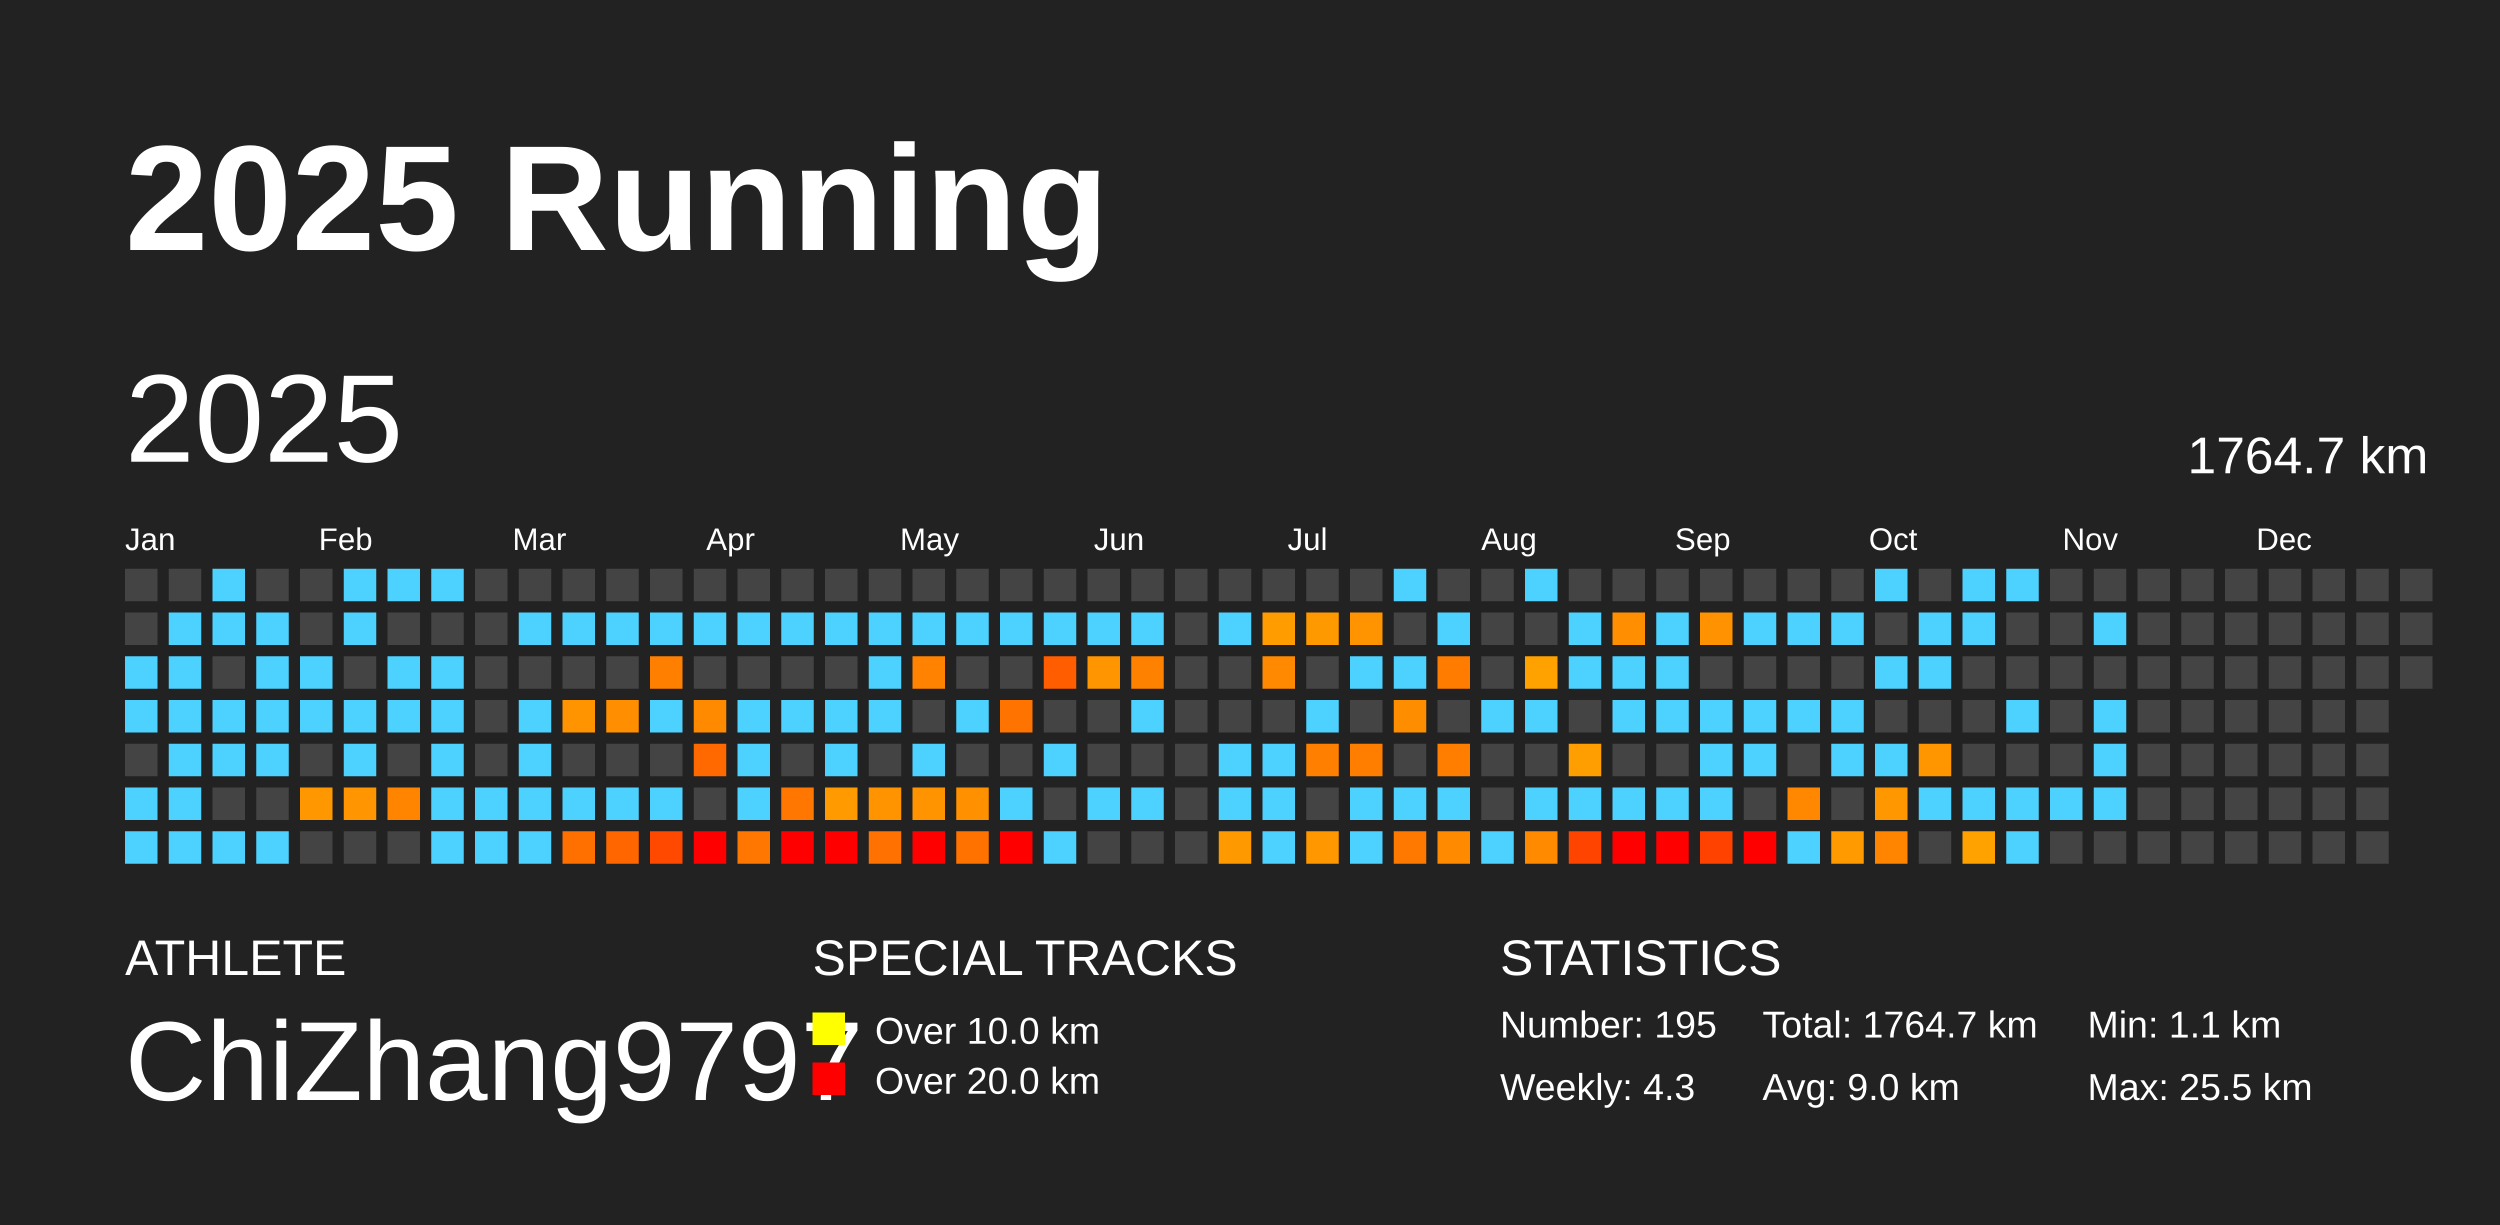
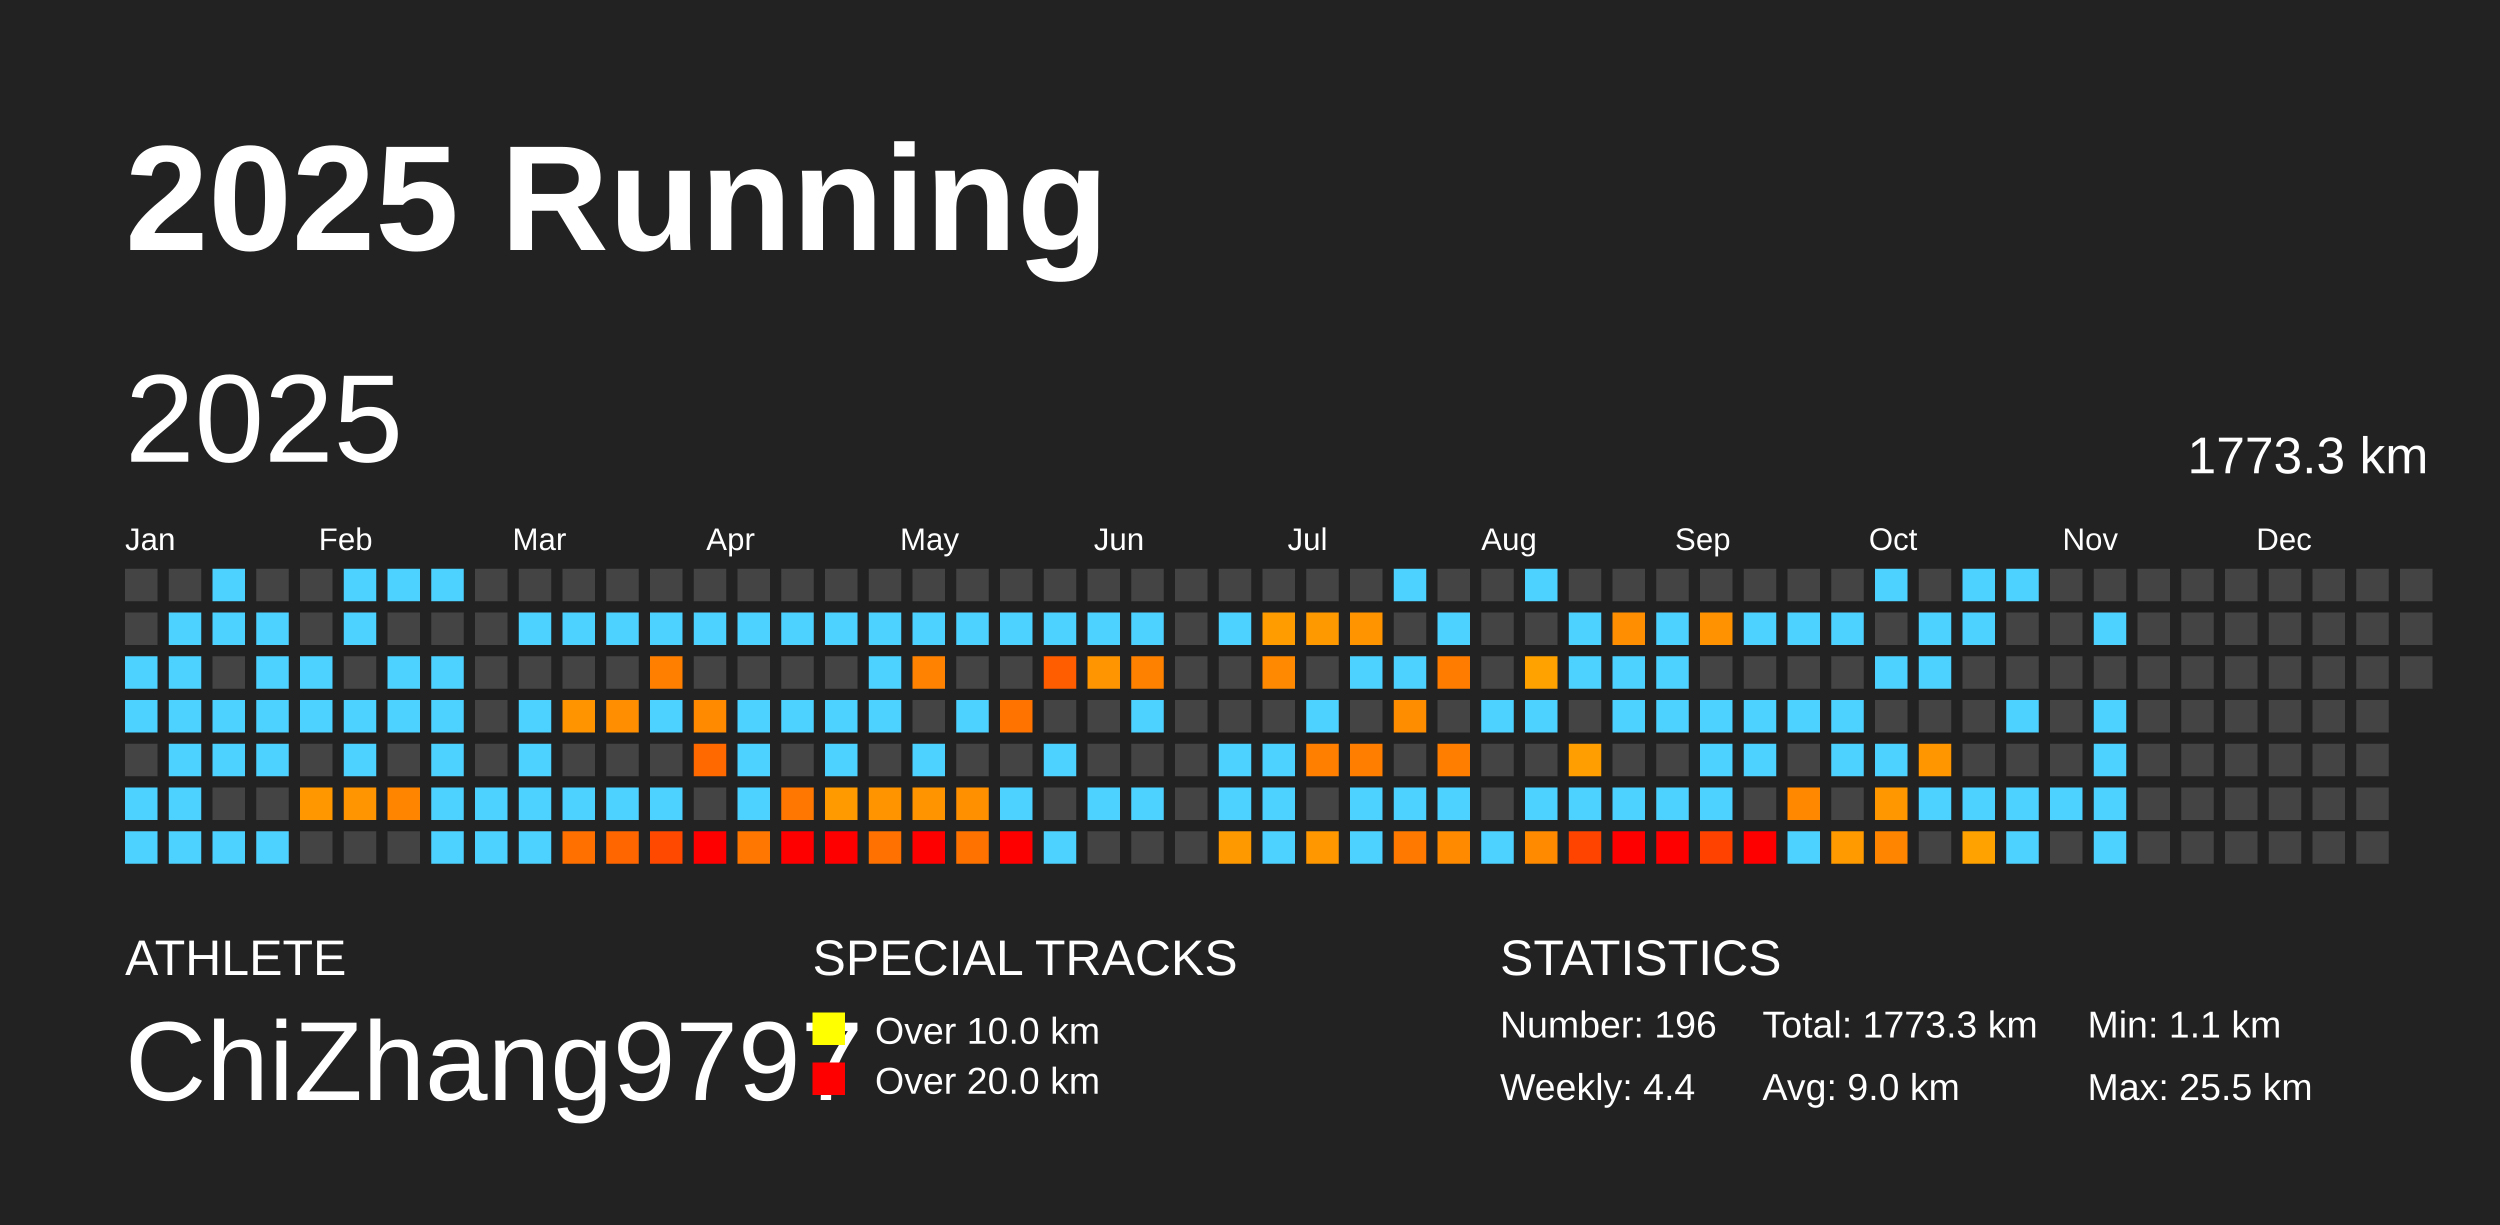
<svg xmlns="http://www.w3.org/2000/svg" baseProfile="full" height="98mm" version="1.1" viewBox="0,0,200,98" width="200mm">
  <defs />
  <rect fill="#222222" height="98" width="200" x="0" y="0" />
  <text fill="#FFFFFF" style="font-size:12px; font-family:Arial; font-weight:bold;" x="10" y="20">2025 Running</text>
  <text fill="#FFFFFF" style="font-size:4px; font-family:Arial" x="10" y="78">ATHLETE</text>
  <text fill="#FFFFFF" style="font-size:9px; font-family:Arial" x="10" y="88">ChiZhang9797</text>
  <text fill="#FFFFFF" style="font-size:4px; font-family:Arial" x="65" y="78">SPECIAL TRACKS</text>
  <rect fill="yellow" height="2.6" width="2.6" x="65" y="81" />
  <text fill="#FFFFFF" style="font-size:3px; font-family:Arial" x="70" y="83.5">Over 10.0 km</text>
  <rect fill="red" height="2.6" width="2.6" x="65" y="85" />
  <text fill="#FFFFFF" style="font-size:3px; font-family:Arial" x="70" y="87.5">Over 20.0 km</text>
  <text fill="#FFFFFF" style="font-size:4px; font-family:Arial" x="120" y="78">STATISTICS</text>
-   <text fill="#FFFFFF" style="font-size:3px; font-family:Arial" x="120" y="83">Number: 195</text>
-   <text fill="#FFFFFF" style="font-size:3px; font-family:Arial" x="120" y="88">Weekly: 4.3</text>
-   <text fill="#FFFFFF" style="font-size:3px; font-family:Arial" x="141" y="83">Total: 1764.7 km</text>
+   <text fill="#FFFFFF" style="font-size:3px; font-family:Arial" x="120" y="83">Number: 196</text>
+   <text fill="#FFFFFF" style="font-size:3px; font-family:Arial" x="120" y="88">Weekly: 4.4</text>
+   <text fill="#FFFFFF" style="font-size:3px; font-family:Arial" x="141" y="83">Total: 1773.3 km</text>
  <text fill="#FFFFFF" style="font-size:3px; font-family:Arial" x="141" y="88">Avg: 9.0 km</text>
  <text fill="#FFFFFF" style="font-size:3px; font-family:Arial" x="167" y="83">Min: 1.1 km</text>
  <text fill="#FFFFFF" style="font-size:3px; font-family:Arial" x="167" y="88">Max: 25.5 km</text>
  <text dominant-baseline="hanging" fill="#FFFFFF" style="font-size:10.0px; font-family:Arial;" x="10" y="30">2025</text>
-   <text dominant-baseline="hanging" fill="#FFFFFF" style="font-size:4.125px; font-family:Arial;" x="175" y="35">1764.7 km</text>
+   <text dominant-baseline="hanging" fill="#FFFFFF" style="font-size:4.125px; font-family:Arial;" x="175" y="35">1773.3 km</text>
  <text fill="#FFFFFF" style="font-size:2.5px; font-family:Arial" x="10.0" y="44">Jan</text>
  <text fill="#FFFFFF" style="font-size:2.5px; font-family:Arial" x="25.5" y="44">Feb</text>
  <text fill="#FFFFFF" style="font-size:2.5px; font-family:Arial" x="41.0" y="44">Mar</text>
  <text fill="#FFFFFF" style="font-size:2.5px; font-family:Arial" x="56.5" y="44">Apr</text>
  <text fill="#FFFFFF" style="font-size:2.5px; font-family:Arial" x="72.0" y="44">May</text>
  <text fill="#FFFFFF" style="font-size:2.5px; font-family:Arial" x="87.5" y="44">Jun</text>
  <text fill="#FFFFFF" style="font-size:2.5px; font-family:Arial" x="103.0" y="44">Jul</text>
  <text fill="#FFFFFF" style="font-size:2.5px; font-family:Arial" x="118.5" y="44">Aug</text>
  <text fill="#FFFFFF" style="font-size:2.5px; font-family:Arial" x="134.0" y="44">Sep</text>
  <text fill="#FFFFFF" style="font-size:2.5px; font-family:Arial" x="149.5" y="44">Oct</text>
  <text fill="#FFFFFF" style="font-size:2.5px; font-family:Arial" x="165.0" y="44">Nov</text>
  <text fill="#FFFFFF" style="font-size:2.5px; font-family:Arial" x="180.5" y="44">Dec</text>
  <rect fill="#444444" height="2.6" width="2.6" x="10.0" y="45.5" />
  <rect fill="#444444" height="2.6" width="2.6" x="10.0" y="49.0" />
  <rect fill="#4dd2ff" height="2.6" width="2.6" x="10.0" y="52.5" />
  <rect fill="#4dd2ff" height="2.6" width="2.6" x="10.0" y="56.0" />
  <rect fill="#444444" height="2.6" width="2.6" x="10.0" y="59.5" />
  <rect fill="#4dd2ff" height="2.6" width="2.6" x="10.0" y="63.0" />
  <rect fill="#4dd2ff" height="2.6" width="2.6" x="10.0" y="66.5" />
  <rect fill="#444444" height="2.6" width="2.6" x="13.5" y="45.5" />
  <rect fill="#4dd2ff" height="2.6" width="2.6" x="13.5" y="49.0" />
  <rect fill="#4dd2ff" height="2.6" width="2.6" x="13.5" y="52.5" />
  <rect fill="#4dd2ff" height="2.6" width="2.6" x="13.5" y="56.0" />
  <rect fill="#4dd2ff" height="2.6" width="2.6" x="13.5" y="59.5" />
  <rect fill="#4dd2ff" height="2.6" width="2.6" x="13.5" y="63.0" />
  <rect fill="#4dd2ff" height="2.6" width="2.6" x="13.5" y="66.5" />
  <rect fill="#4dd2ff" height="2.6" width="2.6" x="17.0" y="45.5" />
  <rect fill="#4dd2ff" height="2.6" width="2.6" x="17.0" y="49.0" />
  <rect fill="#444444" height="2.6" width="2.6" x="17.0" y="52.5" />
  <rect fill="#4dd2ff" height="2.6" width="2.6" x="17.0" y="56.0" />
  <rect fill="#4dd2ff" height="2.6" width="2.6" x="17.0" y="59.5" />
  <rect fill="#444444" height="2.6" width="2.6" x="17.0" y="63.0" />
  <rect fill="#4dd2ff" height="2.6" width="2.6" x="17.0" y="66.5" />
  <rect fill="#444444" height="2.6" width="2.6" x="20.5" y="45.5" />
  <rect fill="#4dd2ff" height="2.6" width="2.6" x="20.5" y="49.0" />
  <rect fill="#4dd2ff" height="2.6" width="2.6" x="20.5" y="52.5" />
  <rect fill="#4dd2ff" height="2.6" width="2.6" x="20.5" y="56.0" />
  <rect fill="#4dd2ff" height="2.6" width="2.6" x="20.5" y="59.5" />
  <rect fill="#444444" height="2.6" width="2.6" x="20.5" y="63.0" />
  <rect fill="#4dd2ff" height="2.6" width="2.6" x="20.5" y="66.5" />
  <rect fill="#444444" height="2.6" width="2.6" x="24.0" y="45.5" />
  <rect fill="#444444" height="2.6" width="2.6" x="24.0" y="49.0" />
  <rect fill="#4dd2ff" height="2.6" width="2.6" x="24.0" y="52.5" />
  <rect fill="#4dd2ff" height="2.6" width="2.6" x="24.0" y="56.0" />
  <rect fill="#444444" height="2.6" width="2.6" x="24.0" y="59.5" />
  <rect fill="#ff9800" height="2.6" width="2.6" x="24.0" y="63.0" />
  <rect fill="#444444" height="2.6" width="2.6" x="24.0" y="66.5" />
  <rect fill="#4dd2ff" height="2.6" width="2.6" x="27.5" y="45.5" />
  <rect fill="#4dd2ff" height="2.6" width="2.6" x="27.5" y="49.0" />
  <rect fill="#444444" height="2.6" width="2.6" x="27.5" y="52.5" />
  <rect fill="#4dd2ff" height="2.6" width="2.6" x="27.5" y="56.0" />
  <rect fill="#4dd2ff" height="2.6" width="2.6" x="27.5" y="59.5" />
  <rect fill="#ff9500" height="2.6" width="2.6" x="27.5" y="63.0" />
  <rect fill="#444444" height="2.6" width="2.6" x="27.5" y="66.5" />
  <rect fill="#4dd2ff" height="2.6" width="2.6" x="31.0" y="45.5" />
  <rect fill="#444444" height="2.6" width="2.6" x="31.0" y="49.0" />
  <rect fill="#4dd2ff" height="2.6" width="2.6" x="31.0" y="52.5" />
  <rect fill="#4dd2ff" height="2.6" width="2.6" x="31.0" y="56.0" />
  <rect fill="#444444" height="2.6" width="2.6" x="31.0" y="59.5" />
  <rect fill="#ff8400" height="2.6" width="2.6" x="31.0" y="63.0" />
  <rect fill="#444444" height="2.6" width="2.6" x="31.0" y="66.5" />
  <rect fill="#4dd2ff" height="2.6" width="2.6" x="34.5" y="45.5" />
  <rect fill="#444444" height="2.6" width="2.6" x="34.5" y="49.0" />
  <rect fill="#4dd2ff" height="2.6" width="2.6" x="34.5" y="52.5" />
  <rect fill="#4dd2ff" height="2.6" width="2.6" x="34.5" y="56.0" />
  <rect fill="#4dd2ff" height="2.6" width="2.6" x="34.5" y="59.5" />
  <rect fill="#4dd2ff" height="2.6" width="2.6" x="34.5" y="63.0" />
  <rect fill="#4dd2ff" height="2.6" width="2.6" x="34.5" y="66.5" />
  <rect fill="#444444" height="2.6" width="2.6" x="38.0" y="45.5" />
  <rect fill="#444444" height="2.6" width="2.6" x="38.0" y="49.0" />
  <rect fill="#444444" height="2.6" width="2.6" x="38.0" y="52.5" />
  <rect fill="#444444" height="2.6" width="2.6" x="38.0" y="56.0" />
  <rect fill="#444444" height="2.6" width="2.6" x="38.0" y="59.5" />
  <rect fill="#4dd2ff" height="2.6" width="2.6" x="38.0" y="63.0" />
  <rect fill="#4dd2ff" height="2.6" width="2.6" x="38.0" y="66.5" />
  <rect fill="#444444" height="2.6" width="2.6" x="41.5" y="45.5" />
  <rect fill="#4dd2ff" height="2.6" width="2.6" x="41.5" y="49.0" />
  <rect fill="#444444" height="2.6" width="2.6" x="41.5" y="52.5" />
  <rect fill="#4dd2ff" height="2.6" width="2.6" x="41.5" y="56.0" />
  <rect fill="#4dd2ff" height="2.6" width="2.6" x="41.5" y="59.5" />
  <rect fill="#4dd2ff" height="2.6" width="2.6" x="41.5" y="63.0" />
  <rect fill="#4dd2ff" height="2.6" width="2.6" x="41.5" y="66.5" />
  <rect fill="#444444" height="2.6" width="2.6" x="45.0" y="45.5" />
  <rect fill="#4dd2ff" height="2.6" width="2.6" x="45.0" y="49.0" />
  <rect fill="#444444" height="2.6" width="2.6" x="45.0" y="52.5" />
  <rect fill="#ff9400" height="2.6" width="2.6" x="45.0" y="56.0" />
  <rect fill="#444444" height="2.6" width="2.6" x="45.0" y="59.5" />
  <rect fill="#4dd2ff" height="2.6" width="2.6" x="45.0" y="63.0" />
  <rect fill="#ff7000" height="2.6" width="2.6" x="45.0" y="66.5" />
  <rect fill="#444444" height="2.6" width="2.6" x="48.5" y="45.5" />
  <rect fill="#4dd2ff" height="2.6" width="2.6" x="48.5" y="49.0" />
  <rect fill="#444444" height="2.6" width="2.6" x="48.5" y="52.5" />
  <rect fill="#ff8f00" height="2.6" width="2.6" x="48.5" y="56.0" />
  <rect fill="#444444" height="2.6" width="2.6" x="48.5" y="59.5" />
  <rect fill="#4dd2ff" height="2.6" width="2.6" x="48.5" y="63.0" />
  <rect fill="#ff6600" height="2.6" width="2.6" x="48.5" y="66.5" />
  <rect fill="#444444" height="2.6" width="2.6" x="52.0" y="45.5" />
  <rect fill="#4dd2ff" height="2.6" width="2.6" x="52.0" y="49.0" />
  <rect fill="#ff8000" height="2.6" width="2.6" x="52.0" y="52.5" />
  <rect fill="#4dd2ff" height="2.6" width="2.6" x="52.0" y="56.0" />
  <rect fill="#444444" height="2.6" width="2.6" x="52.0" y="59.5" />
  <rect fill="#4dd2ff" height="2.6" width="2.6" x="52.0" y="63.0" />
  <rect fill="#ff4800" height="2.6" width="2.6" x="52.0" y="66.5" />
  <rect fill="#444444" height="2.6" width="2.6" x="55.5" y="45.5" />
  <rect fill="#4dd2ff" height="2.6" width="2.6" x="55.5" y="49.0" />
  <rect fill="#444444" height="2.6" width="2.6" x="55.5" y="52.5" />
  <rect fill="#ff8a00" height="2.6" width="2.6" x="55.5" y="56.0" />
  <rect fill="#ff6900" height="2.6" width="2.6" x="55.5" y="59.5" />
  <rect fill="#444444" height="2.6" width="2.6" x="55.5" y="63.0" />
  <rect fill="red" height="2.6" width="2.6" x="55.5" y="66.5" />
  <rect fill="#444444" height="2.6" width="2.6" x="59.0" y="45.5" />
  <rect fill="#4dd2ff" height="2.6" width="2.6" x="59.0" y="49.0" />
  <rect fill="#444444" height="2.6" width="2.6" x="59.0" y="52.5" />
  <rect fill="#4dd2ff" height="2.6" width="2.6" x="59.0" y="56.0" />
  <rect fill="#4dd2ff" height="2.6" width="2.6" x="59.0" y="59.5" />
  <rect fill="#4dd2ff" height="2.6" width="2.6" x="59.0" y="63.0" />
  <rect fill="#ff7700" height="2.6" width="2.6" x="59.0" y="66.5" />
  <rect fill="#444444" height="2.6" width="2.6" x="62.5" y="45.5" />
  <rect fill="#4dd2ff" height="2.6" width="2.6" x="62.5" y="49.0" />
  <rect fill="#444444" height="2.6" width="2.6" x="62.5" y="52.5" />
  <rect fill="#4dd2ff" height="2.6" width="2.6" x="62.5" y="56.0" />
  <rect fill="#444444" height="2.6" width="2.6" x="62.5" y="59.5" />
  <rect fill="#ff7700" height="2.6" width="2.6" x="62.5" y="63.0" />
  <rect fill="red" height="2.6" width="2.6" x="62.5" y="66.5" />
  <rect fill="#444444" height="2.6" width="2.6" x="66.0" y="45.5" />
  <rect fill="#4dd2ff" height="2.6" width="2.6" x="66.0" y="49.0" />
  <rect fill="#444444" height="2.6" width="2.6" x="66.0" y="52.5" />
  <rect fill="#4dd2ff" height="2.6" width="2.6" x="66.0" y="56.0" />
  <rect fill="#4dd2ff" height="2.6" width="2.6" x="66.0" y="59.5" />
  <rect fill="#ff9a00" height="2.6" width="2.6" x="66.0" y="63.0" />
  <rect fill="red" height="2.6" width="2.6" x="66.0" y="66.5" />
  <rect fill="#444444" height="2.6" width="2.6" x="69.5" y="45.5" />
  <rect fill="#4dd2ff" height="2.6" width="2.6" x="69.5" y="49.0" />
  <rect fill="#4dd2ff" height="2.6" width="2.6" x="69.5" y="52.5" />
  <rect fill="#4dd2ff" height="2.6" width="2.6" x="69.5" y="56.0" />
  <rect fill="#444444" height="2.6" width="2.6" x="69.5" y="59.5" />
  <rect fill="#ff9400" height="2.6" width="2.6" x="69.5" y="63.0" />
  <rect fill="#ff7100" height="2.6" width="2.6" x="69.5" y="66.5" />
  <rect fill="#444444" height="2.6" width="2.6" x="73.0" y="45.5" />
  <rect fill="#4dd2ff" height="2.6" width="2.6" x="73.0" y="49.0" />
  <rect fill="#ff8300" height="2.6" width="2.6" x="73.0" y="52.5" />
  <rect fill="#444444" height="2.6" width="2.6" x="73.0" y="56.0" />
  <rect fill="#4dd2ff" height="2.6" width="2.6" x="73.0" y="59.5" />
  <rect fill="#ff9300" height="2.6" width="2.6" x="73.0" y="63.0" />
  <rect fill="red" height="2.6" width="2.6" x="73.0" y="66.5" />
  <rect fill="#444444" height="2.6" width="2.6" x="76.5" y="45.5" />
  <rect fill="#4dd2ff" height="2.6" width="2.6" x="76.5" y="49.0" />
  <rect fill="#444444" height="2.6" width="2.6" x="76.5" y="52.5" />
  <rect fill="#4dd2ff" height="2.6" width="2.6" x="76.5" y="56.0" />
  <rect fill="#444444" height="2.6" width="2.6" x="76.5" y="59.5" />
  <rect fill="#ff9000" height="2.6" width="2.6" x="76.5" y="63.0" />
  <rect fill="#ff7200" height="2.6" width="2.6" x="76.5" y="66.5" />
  <rect fill="#444444" height="2.6" width="2.6" x="80.0" y="45.5" />
  <rect fill="#4dd2ff" height="2.6" width="2.6" x="80.0" y="49.0" />
  <rect fill="#444444" height="2.6" width="2.6" x="80.0" y="52.5" />
  <rect fill="#ff7300" height="2.6" width="2.6" x="80.0" y="56.0" />
  <rect fill="#444444" height="2.6" width="2.6" x="80.0" y="59.5" />
  <rect fill="#4dd2ff" height="2.6" width="2.6" x="80.0" y="63.0" />
  <rect fill="red" height="2.6" width="2.6" x="80.0" y="66.5" />
  <rect fill="#444444" height="2.6" width="2.6" x="83.5" y="45.5" />
  <rect fill="#4dd2ff" height="2.6" width="2.6" x="83.5" y="49.0" />
  <rect fill="#ff5d00" height="2.6" width="2.6" x="83.5" y="52.5" />
  <rect fill="#444444" height="2.6" width="2.6" x="83.5" y="56.0" />
  <rect fill="#4dd2ff" height="2.6" width="2.6" x="83.5" y="59.5" />
  <rect fill="#444444" height="2.6" width="2.6" x="83.5" y="63.0" />
  <rect fill="#4dd2ff" height="2.6" width="2.6" x="83.5" y="66.5" />
  <rect fill="#444444" height="2.6" width="2.6" x="87.0" y="45.5" />
  <rect fill="#4dd2ff" height="2.6" width="2.6" x="87.0" y="49.0" />
  <rect fill="#ff9500" height="2.6" width="2.6" x="87.0" y="52.5" />
  <rect fill="#444444" height="2.6" width="2.6" x="87.0" y="56.0" />
  <rect fill="#444444" height="2.6" width="2.6" x="87.0" y="59.5" />
  <rect fill="#4dd2ff" height="2.6" width="2.6" x="87.0" y="63.0" />
  <rect fill="#444444" height="2.6" width="2.6" x="87.0" y="66.5" />
  <rect fill="#444444" height="2.6" width="2.6" x="90.5" y="45.5" />
  <rect fill="#4dd2ff" height="2.6" width="2.6" x="90.5" y="49.0" />
  <rect fill="#ff8100" height="2.6" width="2.6" x="90.5" y="52.5" />
  <rect fill="#4dd2ff" height="2.6" width="2.6" x="90.5" y="56.0" />
  <rect fill="#444444" height="2.6" width="2.6" x="90.5" y="59.5" />
  <rect fill="#4dd2ff" height="2.6" width="2.6" x="90.5" y="63.0" />
  <rect fill="#444444" height="2.6" width="2.6" x="90.5" y="66.5" />
  <rect fill="#444444" height="2.6" width="2.6" x="94.0" y="45.5" />
  <rect fill="#444444" height="2.6" width="2.6" x="94.0" y="49.0" />
  <rect fill="#444444" height="2.6" width="2.6" x="94.0" y="52.5" />
  <rect fill="#444444" height="2.6" width="2.6" x="94.0" y="56.0" />
  <rect fill="#444444" height="2.6" width="2.6" x="94.0" y="59.5" />
  <rect fill="#444444" height="2.6" width="2.6" x="94.0" y="63.0" />
  <rect fill="#444444" height="2.6" width="2.6" x="94.0" y="66.5" />
  <rect fill="#444444" height="2.6" width="2.6" x="97.5" y="45.5" />
  <rect fill="#4dd2ff" height="2.6" width="2.6" x="97.5" y="49.0" />
  <rect fill="#444444" height="2.6" width="2.6" x="97.5" y="52.5" />
  <rect fill="#444444" height="2.6" width="2.6" x="97.5" y="56.0" />
  <rect fill="#4dd2ff" height="2.6" width="2.6" x="97.5" y="59.5" />
  <rect fill="#4dd2ff" height="2.6" width="2.6" x="97.5" y="63.0" />
  <rect fill="#ff9900" height="2.6" width="2.6" x="97.5" y="66.5" />
  <rect fill="#444444" height="2.6" width="2.6" x="101.0" y="45.5" />
  <rect fill="#ff9c00" height="2.6" width="2.6" x="101.0" y="49.0" />
  <rect fill="#ff8900" height="2.6" width="2.6" x="101.0" y="52.5" />
  <rect fill="#444444" height="2.6" width="2.6" x="101.0" y="56.0" />
  <rect fill="#4dd2ff" height="2.6" width="2.6" x="101.0" y="59.5" />
  <rect fill="#4dd2ff" height="2.6" width="2.6" x="101.0" y="63.0" />
  <rect fill="#4dd2ff" height="2.6" width="2.6" x="101.0" y="66.5" />
  <rect fill="#444444" height="2.6" width="2.6" x="104.5" y="45.5" />
  <rect fill="#ff9900" height="2.6" width="2.6" x="104.5" y="49.0" />
  <rect fill="#444444" height="2.6" width="2.6" x="104.5" y="52.5" />
  <rect fill="#4dd2ff" height="2.6" width="2.6" x="104.5" y="56.0" />
  <rect fill="#ff8000" height="2.6" width="2.6" x="104.5" y="59.5" />
  <rect fill="#444444" height="2.6" width="2.6" x="104.5" y="63.0" />
  <rect fill="#ff9800" height="2.6" width="2.6" x="104.5" y="66.5" />
  <rect fill="#444444" height="2.6" width="2.6" x="108.0" y="45.5" />
  <rect fill="#ff9400" height="2.6" width="2.6" x="108.0" y="49.0" />
  <rect fill="#4dd2ff" height="2.6" width="2.6" x="108.0" y="52.5" />
  <rect fill="#444444" height="2.6" width="2.6" x="108.0" y="56.0" />
  <rect fill="#ff7e00" height="2.6" width="2.6" x="108.0" y="59.5" />
  <rect fill="#4dd2ff" height="2.6" width="2.6" x="108.0" y="63.0" />
  <rect fill="#4dd2ff" height="2.6" width="2.6" x="108.0" y="66.5" />
  <rect fill="#4dd2ff" height="2.6" width="2.6" x="111.5" y="45.5" />
  <rect fill="#444444" height="2.6" width="2.6" x="111.5" y="49.0" />
  <rect fill="#4dd2ff" height="2.6" width="2.6" x="111.5" y="52.5" />
  <rect fill="#ff8d00" height="2.6" width="2.6" x="111.5" y="56.0" />
  <rect fill="#444444" height="2.6" width="2.6" x="111.5" y="59.5" />
  <rect fill="#4dd2ff" height="2.6" width="2.6" x="111.5" y="63.0" />
  <rect fill="#ff7900" height="2.6" width="2.6" x="111.5" y="66.5" />
  <rect fill="#444444" height="2.6" width="2.6" x="115.0" y="45.5" />
  <rect fill="#4dd2ff" height="2.6" width="2.6" x="115.0" y="49.0" />
  <rect fill="#ff7c00" height="2.6" width="2.6" x="115.0" y="52.5" />
  <rect fill="#444444" height="2.6" width="2.6" x="115.0" y="56.0" />
  <rect fill="#ff7e00" height="2.6" width="2.6" x="115.0" y="59.5" />
  <rect fill="#4dd2ff" height="2.6" width="2.6" x="115.0" y="63.0" />
  <rect fill="#ff8a00" height="2.6" width="2.6" x="115.0" y="66.5" />
  <rect fill="#444444" height="2.6" width="2.6" x="118.5" y="45.5" />
  <rect fill="#444444" height="2.6" width="2.6" x="118.5" y="49.0" />
  <rect fill="#444444" height="2.6" width="2.6" x="118.5" y="52.5" />
  <rect fill="#4dd2ff" height="2.6" width="2.6" x="118.5" y="56.0" />
  <rect fill="#444444" height="2.6" width="2.6" x="118.5" y="59.5" />
  <rect fill="#444444" height="2.6" width="2.6" x="118.5" y="63.0" />
  <rect fill="#4dd2ff" height="2.6" width="2.6" x="118.5" y="66.5" />
  <rect fill="#4dd2ff" height="2.6" width="2.6" x="122.0" y="45.5" />
  <rect fill="#444444" height="2.6" width="2.6" x="122.0" y="49.0" />
  <rect fill="#ffa200" height="2.6" width="2.6" x="122.0" y="52.5" />
  <rect fill="#4dd2ff" height="2.6" width="2.6" x="122.0" y="56.0" />
  <rect fill="#444444" height="2.6" width="2.6" x="122.0" y="59.5" />
  <rect fill="#4dd2ff" height="2.6" width="2.6" x="122.0" y="63.0" />
  <rect fill="#ff8a00" height="2.6" width="2.6" x="122.0" y="66.5" />
  <rect fill="#444444" height="2.6" width="2.6" x="125.5" y="45.5" />
  <rect fill="#4dd2ff" height="2.6" width="2.6" x="125.5" y="49.0" />
  <rect fill="#4dd2ff" height="2.6" width="2.6" x="125.5" y="52.5" />
  <rect fill="#444444" height="2.6" width="2.6" x="125.5" y="56.0" />
  <rect fill="#ff9e00" height="2.6" width="2.6" x="125.5" y="59.5" />
  <rect fill="#4dd2ff" height="2.6" width="2.6" x="125.5" y="63.0" />
  <rect fill="#ff4400" height="2.6" width="2.6" x="125.5" y="66.5" />
  <rect fill="#444444" height="2.6" width="2.6" x="129.0" y="45.5" />
  <rect fill="#ff8f00" height="2.6" width="2.6" x="129.0" y="49.0" />
  <rect fill="#4dd2ff" height="2.6" width="2.6" x="129.0" y="52.5" />
  <rect fill="#4dd2ff" height="2.6" width="2.6" x="129.0" y="56.0" />
  <rect fill="#444444" height="2.6" width="2.6" x="129.0" y="59.5" />
  <rect fill="#4dd2ff" height="2.6" width="2.6" x="129.0" y="63.0" />
  <rect fill="red" height="2.6" width="2.6" x="129.0" y="66.5" />
  <rect fill="#444444" height="2.6" width="2.6" x="132.5" y="45.5" />
  <rect fill="#4dd2ff" height="2.6" width="2.6" x="132.5" y="49.0" />
  <rect fill="#4dd2ff" height="2.6" width="2.6" x="132.5" y="52.5" />
  <rect fill="#4dd2ff" height="2.6" width="2.6" x="132.5" y="56.0" />
  <rect fill="#444444" height="2.6" width="2.6" x="132.5" y="59.5" />
  <rect fill="#4dd2ff" height="2.6" width="2.6" x="132.5" y="63.0" />
  <rect fill="red" height="2.6" width="2.6" x="132.5" y="66.5" />
  <rect fill="#444444" height="2.6" width="2.6" x="136.0" y="45.5" />
  <rect fill="#ff9200" height="2.6" width="2.6" x="136.0" y="49.0" />
  <rect fill="#444444" height="2.6" width="2.6" x="136.0" y="52.5" />
  <rect fill="#4dd2ff" height="2.6" width="2.6" x="136.0" y="56.0" />
  <rect fill="#4dd2ff" height="2.6" width="2.6" x="136.0" y="59.5" />
  <rect fill="#4dd2ff" height="2.6" width="2.6" x="136.0" y="63.0" />
  <rect fill="#ff4200" height="2.6" width="2.6" x="136.0" y="66.5" />
  <rect fill="#444444" height="2.6" width="2.6" x="139.5" y="45.5" />
  <rect fill="#4dd2ff" height="2.6" width="2.6" x="139.5" y="49.0" />
  <rect fill="#444444" height="2.6" width="2.6" x="139.5" y="52.5" />
  <rect fill="#4dd2ff" height="2.6" width="2.6" x="139.5" y="56.0" />
  <rect fill="#4dd2ff" height="2.6" width="2.6" x="139.5" y="59.5" />
  <rect fill="#444444" height="2.6" width="2.6" x="139.5" y="63.0" />
  <rect fill="red" height="2.6" width="2.6" x="139.5" y="66.5" />
  <rect fill="#444444" height="2.6" width="2.6" x="143.0" y="45.5" />
  <rect fill="#4dd2ff" height="2.6" width="2.6" x="143.0" y="49.0" />
  <rect fill="#444444" height="2.6" width="2.6" x="143.0" y="52.5" />
  <rect fill="#4dd2ff" height="2.6" width="2.6" x="143.0" y="56.0" />
  <rect fill="#444444" height="2.6" width="2.6" x="143.0" y="59.5" />
  <rect fill="#ff8800" height="2.6" width="2.6" x="143.0" y="63.0" />
  <rect fill="#4dd2ff" height="2.6" width="2.6" x="143.0" y="66.5" />
  <rect fill="#444444" height="2.6" width="2.6" x="146.5" y="45.5" />
  <rect fill="#4dd2ff" height="2.6" width="2.6" x="146.5" y="49.0" />
  <rect fill="#444444" height="2.6" width="2.6" x="146.5" y="52.5" />
  <rect fill="#4dd2ff" height="2.6" width="2.6" x="146.5" y="56.0" />
  <rect fill="#4dd2ff" height="2.6" width="2.6" x="146.5" y="59.5" />
  <rect fill="#444444" height="2.6" width="2.6" x="146.5" y="63.0" />
  <rect fill="#ff9a00" height="2.6" width="2.6" x="146.5" y="66.5" />
  <rect fill="#4dd2ff" height="2.6" width="2.6" x="150.0" y="45.5" />
  <rect fill="#444444" height="2.6" width="2.6" x="150.0" y="49.0" />
  <rect fill="#4dd2ff" height="2.6" width="2.6" x="150.0" y="52.5" />
  <rect fill="#444444" height="2.6" width="2.6" x="150.0" y="56.0" />
  <rect fill="#4dd2ff" height="2.6" width="2.6" x="150.0" y="59.5" />
  <rect fill="#ff9700" height="2.6" width="2.6" x="150.0" y="63.0" />
  <rect fill="#ff8500" height="2.6" width="2.6" x="150.0" y="66.5" />
  <rect fill="#444444" height="2.6" width="2.6" x="153.5" y="45.5" />
  <rect fill="#4dd2ff" height="2.6" width="2.6" x="153.5" y="49.0" />
  <rect fill="#4dd2ff" height="2.6" width="2.6" x="153.5" y="52.5" />
  <rect fill="#444444" height="2.6" width="2.6" x="153.5" y="56.0" />
  <rect fill="#ff9600" height="2.6" width="2.6" x="153.5" y="59.5" />
  <rect fill="#4dd2ff" height="2.6" width="2.6" x="153.5" y="63.0" />
  <rect fill="#444444" height="2.6" width="2.6" x="153.5" y="66.5" />
  <rect fill="#4dd2ff" height="2.6" width="2.6" x="157.0" y="45.5" />
  <rect fill="#4dd2ff" height="2.6" width="2.6" x="157.0" y="49.0" />
  <rect fill="#444444" height="2.6" width="2.6" x="157.0" y="52.5" />
  <rect fill="#444444" height="2.6" width="2.6" x="157.0" y="56.0" />
  <rect fill="#444444" height="2.6" width="2.6" x="157.0" y="59.5" />
  <rect fill="#4dd2ff" height="2.6" width="2.6" x="157.0" y="63.0" />
  <rect fill="#ffa200" height="2.6" width="2.6" x="157.0" y="66.5" />
  <rect fill="#4dd2ff" height="2.6" width="2.6" x="160.5" y="45.5" />
  <rect fill="#444444" height="2.6" width="2.6" x="160.5" y="49.0" />
  <rect fill="#444444" height="2.6" width="2.6" x="160.5" y="52.5" />
  <rect fill="#4dd2ff" height="2.6" width="2.6" x="160.5" y="56.0" />
  <rect fill="#444444" height="2.6" width="2.6" x="160.5" y="59.5" />
  <rect fill="#4dd2ff" height="2.6" width="2.6" x="160.5" y="63.0" />
  <rect fill="#4dd2ff" height="2.6" width="2.6" x="160.5" y="66.5" />
  <rect fill="#444444" height="2.6" width="2.6" x="164.0" y="45.5" />
  <rect fill="#444444" height="2.6" width="2.6" x="164.0" y="49.0" />
  <rect fill="#444444" height="2.6" width="2.6" x="164.0" y="52.5" />
  <rect fill="#444444" height="2.6" width="2.6" x="164.0" y="56.0" />
  <rect fill="#444444" height="2.6" width="2.6" x="164.0" y="59.5" />
  <rect fill="#4dd2ff" height="2.6" width="2.6" x="164.0" y="63.0" />
  <rect fill="#444444" height="2.6" width="2.6" x="164.0" y="66.5" />
  <rect fill="#444444" height="2.6" width="2.6" x="167.5" y="45.5" />
  <rect fill="#4dd2ff" height="2.6" width="2.6" x="167.5" y="49.0" />
  <rect fill="#444444" height="2.6" width="2.6" x="167.5" y="52.5" />
  <rect fill="#4dd2ff" height="2.6" width="2.6" x="167.5" y="56.0" />
  <rect fill="#4dd2ff" height="2.6" width="2.6" x="167.5" y="59.5" />
  <rect fill="#4dd2ff" height="2.6" width="2.6" x="167.5" y="63.0" />
-   <rect fill="#444444" height="2.6" width="2.6" x="167.5" y="66.5" />
+   <rect fill="#4dd2ff" height="2.6" width="2.6" x="167.5" y="66.5" />
  <rect fill="#444444" height="2.6" width="2.6" x="171.0" y="45.5" />
  <rect fill="#444444" height="2.6" width="2.6" x="171.0" y="49.0" />
  <rect fill="#444444" height="2.6" width="2.6" x="171.0" y="52.5" />
  <rect fill="#444444" height="2.6" width="2.6" x="171.0" y="56.0" />
  <rect fill="#444444" height="2.6" width="2.6" x="171.0" y="59.5" />
  <rect fill="#444444" height="2.6" width="2.6" x="171.0" y="63.0" />
  <rect fill="#444444" height="2.6" width="2.6" x="171.0" y="66.5" />
  <rect fill="#444444" height="2.6" width="2.6" x="174.5" y="45.5" />
  <rect fill="#444444" height="2.6" width="2.6" x="174.5" y="49.0" />
  <rect fill="#444444" height="2.6" width="2.6" x="174.5" y="52.5" />
  <rect fill="#444444" height="2.6" width="2.6" x="174.5" y="56.0" />
  <rect fill="#444444" height="2.6" width="2.6" x="174.5" y="59.5" />
  <rect fill="#444444" height="2.6" width="2.6" x="174.5" y="63.0" />
  <rect fill="#444444" height="2.6" width="2.6" x="174.5" y="66.5" />
  <rect fill="#444444" height="2.6" width="2.6" x="178.0" y="45.5" />
  <rect fill="#444444" height="2.6" width="2.6" x="178.0" y="49.0" />
  <rect fill="#444444" height="2.6" width="2.6" x="178.0" y="52.5" />
  <rect fill="#444444" height="2.6" width="2.6" x="178.0" y="56.0" />
  <rect fill="#444444" height="2.6" width="2.6" x="178.0" y="59.5" />
  <rect fill="#444444" height="2.6" width="2.6" x="178.0" y="63.0" />
  <rect fill="#444444" height="2.6" width="2.6" x="178.0" y="66.5" />
  <rect fill="#444444" height="2.6" width="2.6" x="181.5" y="45.5" />
  <rect fill="#444444" height="2.6" width="2.6" x="181.5" y="49.0" />
  <rect fill="#444444" height="2.6" width="2.6" x="181.5" y="52.5" />
  <rect fill="#444444" height="2.6" width="2.6" x="181.5" y="56.0" />
  <rect fill="#444444" height="2.6" width="2.6" x="181.5" y="59.5" />
  <rect fill="#444444" height="2.6" width="2.6" x="181.5" y="63.0" />
  <rect fill="#444444" height="2.6" width="2.6" x="181.5" y="66.5" />
  <rect fill="#444444" height="2.6" width="2.6" x="185.0" y="45.5" />
  <rect fill="#444444" height="2.6" width="2.6" x="185.0" y="49.0" />
  <rect fill="#444444" height="2.6" width="2.6" x="185.0" y="52.5" />
  <rect fill="#444444" height="2.6" width="2.6" x="185.0" y="56.0" />
  <rect fill="#444444" height="2.6" width="2.6" x="185.0" y="59.5" />
  <rect fill="#444444" height="2.6" width="2.6" x="185.0" y="63.0" />
  <rect fill="#444444" height="2.6" width="2.6" x="185.0" y="66.5" />
  <rect fill="#444444" height="2.6" width="2.6" x="188.5" y="45.5" />
  <rect fill="#444444" height="2.6" width="2.6" x="188.5" y="49.0" />
  <rect fill="#444444" height="2.6" width="2.6" x="188.5" y="52.5" />
  <rect fill="#444444" height="2.6" width="2.6" x="188.5" y="56.0" />
  <rect fill="#444444" height="2.6" width="2.6" x="188.5" y="59.5" />
  <rect fill="#444444" height="2.6" width="2.6" x="188.5" y="63.0" />
  <rect fill="#444444" height="2.6" width="2.6" x="188.5" y="66.5" />
  <rect fill="#444444" height="2.6" width="2.6" x="192.0" y="45.5" />
  <rect fill="#444444" height="2.6" width="2.6" x="192.0" y="49.0" />
  <rect fill="#444444" height="2.6" width="2.6" x="192.0" y="52.5" />
</svg>
